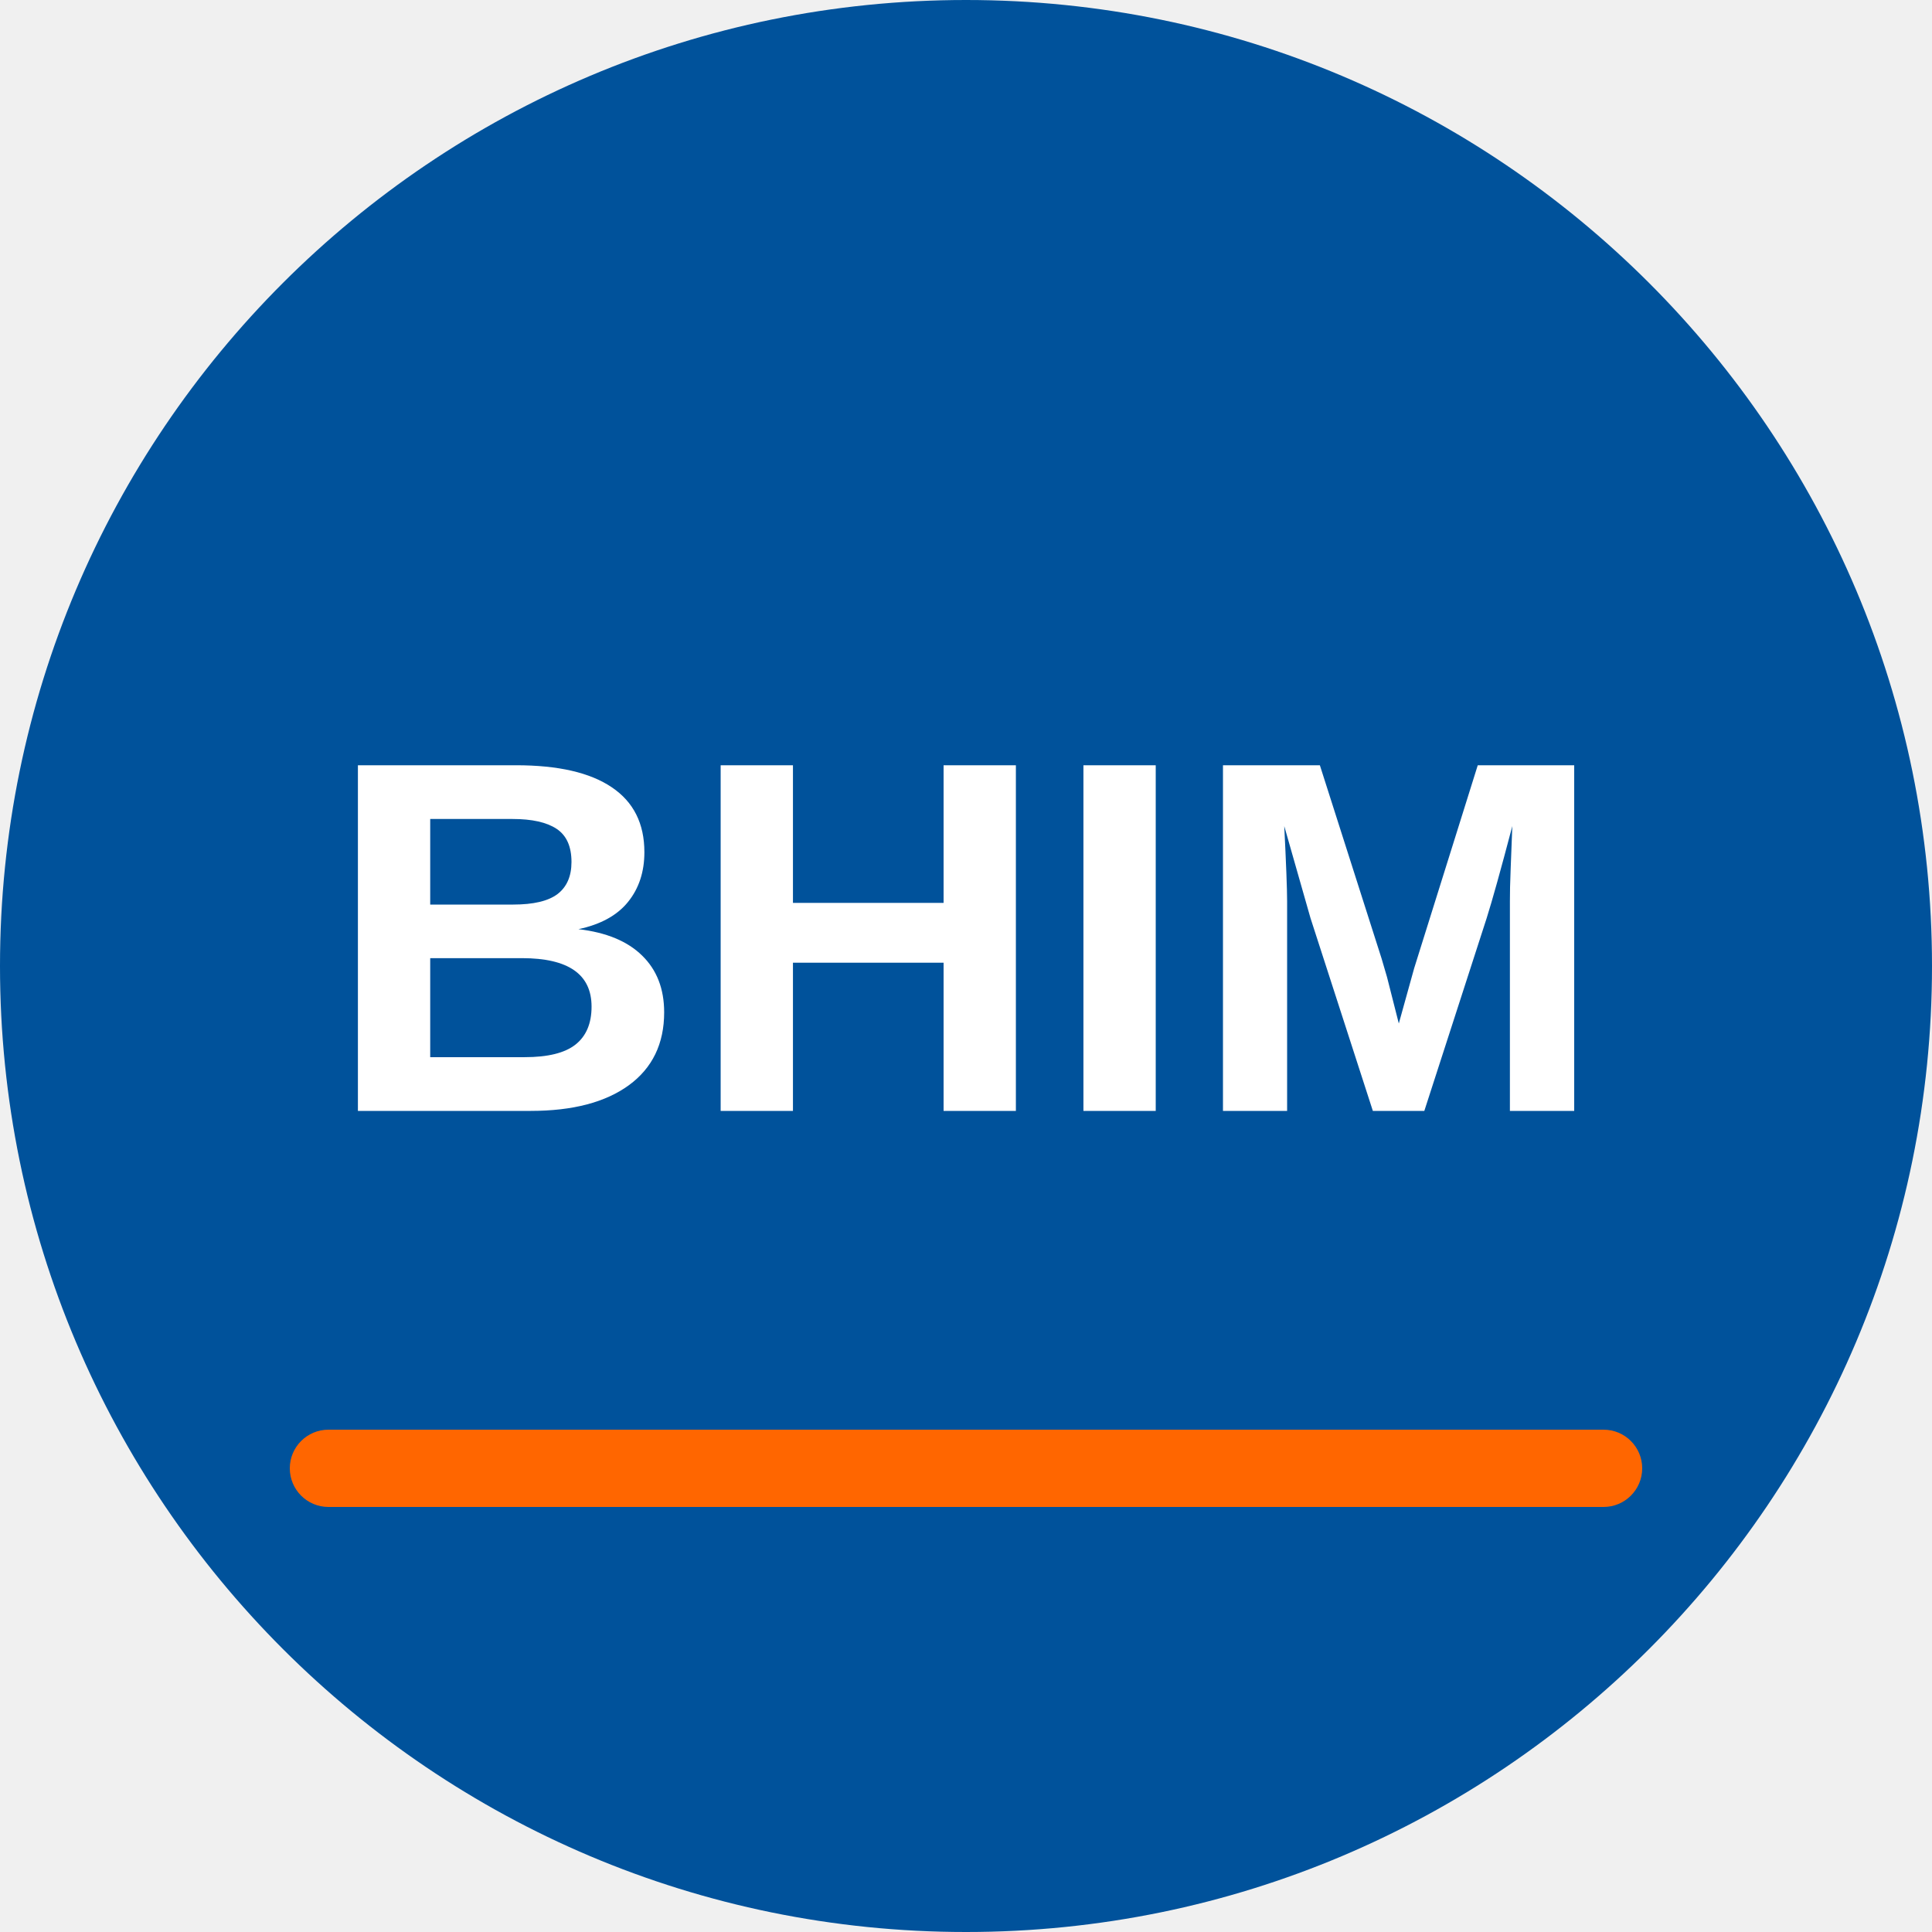
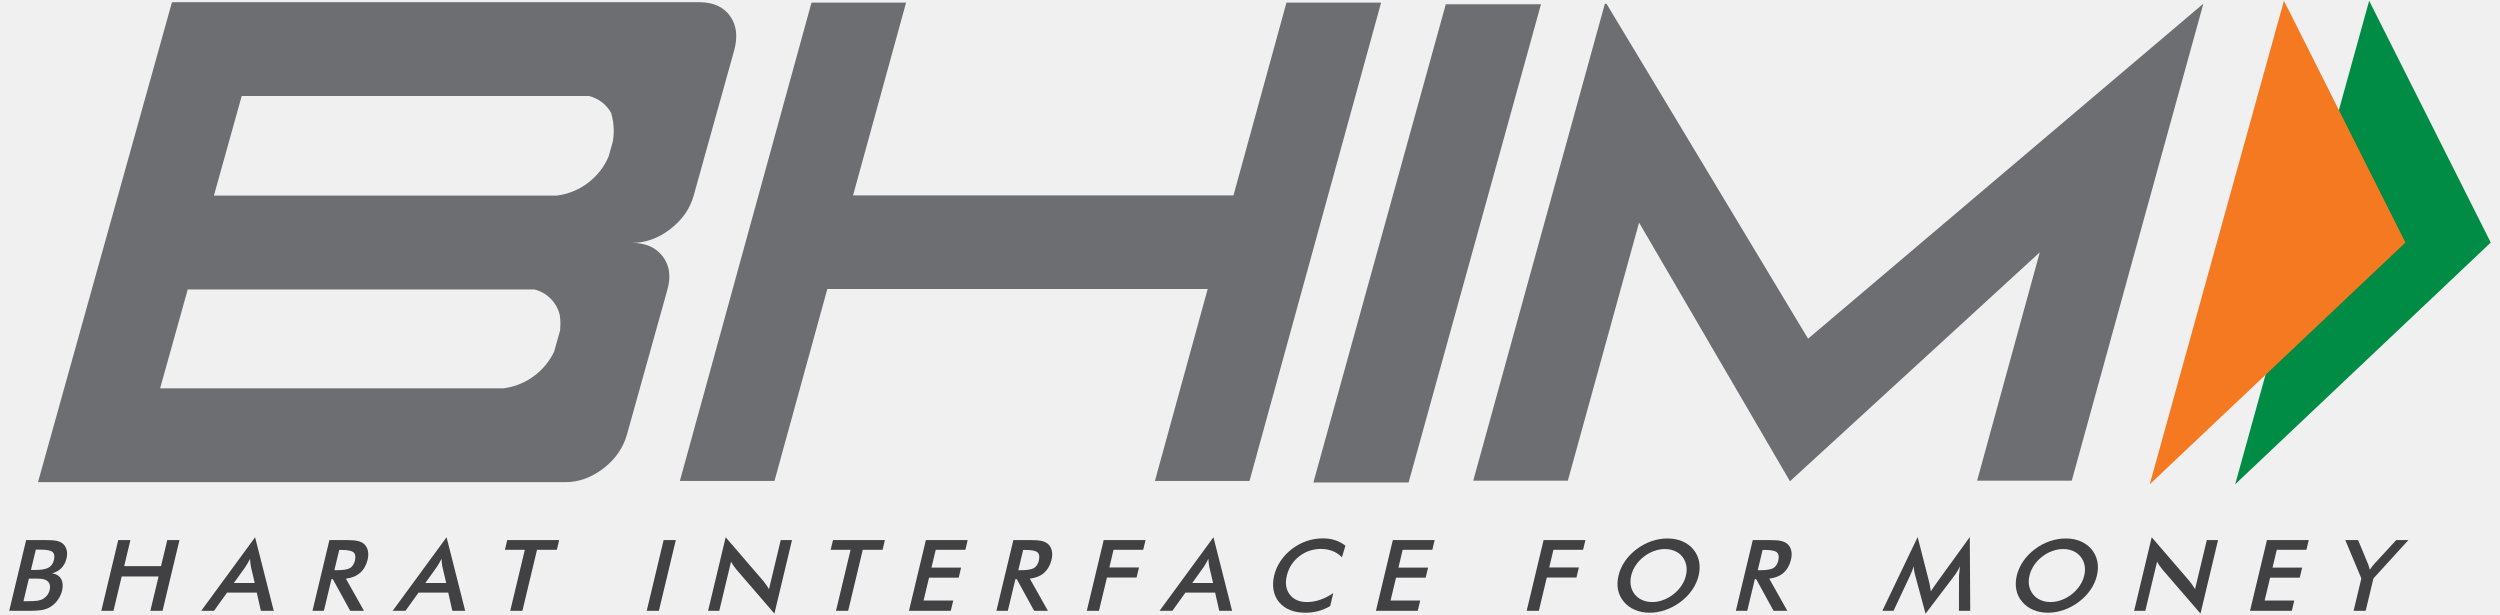
- <svg xmlns="http://www.w3.org/2000/svg" viewBox="0 0 200 200">
-   <circle cx="100" cy="100" r="100" fill="#00529B" />
-   <text x="100" y="115" font-family="Arial,sans-serif" font-weight="900" font-size="52" fill="white" text-anchor="middle">BHIM</text>
-   <rect x="30" y="148" width="140" height="8" rx="4" fill="#FF6600" />
+ <svg xmlns="http://www.w3.org/2000/svg" height="156.721" viewBox="0 0 32.17 7.957" width="638.077">
+   <path d="m0 0 4.466-8.881-9.388-8.88z" fill="#008c44" transform="matrix(.3527778 0 0 -.3527778 30.58774 .009974)" />
+   <path d="m0 0 4.462-8.881-9.392-8.88z" fill="#f47920" transform="matrix(.3527778 0 0 -.3527778 29.48358 .009974)" />
+   <path d="m0 0c-.343-.722-1.036-1.245-1.863-1.35h-.612-12l1.015 3.632h9.259 2.856.618c.464-.115.828-.482.934-.947.014-.105.023-.21.023-.319 0-.055-.003-.11-.008-.164-.001-.023-.001-.045-.003-.068zm-11.478 9.387h9.25 2.897.61c.35-.086.643-.314.813-.619.062-.214.097-.439.097-.671 0-.126-.012-.247-.031-.368l-.033-.116-.123-.444c-.328-.773-1.052-1.336-1.918-1.441h-.588-11.995zm13.288-13.678c.438.337.727.754.866 1.251l1.485 5.322c.136.484.076.89-.177 1.218s-.627.492-1.121.492c.494 0 .961.168 1.401.505.437.337.725.747.86 1.231l1.483 5.315c.145.517.096.943-.145 1.282-.241.338-.618.508-1.131.508h-19.37l-4.922-17.63h19.371c.494 0 .961.169 1.4.506" fill="#6d6e71" transform="matrix(.3527778 0 0 -.3527778 7.06808 4.555754)" />
+   <path d="m0 0-1.947-7.081h-13.974l1.948 7.081h-3.474l-4.835-17.57h3.475l1.941 7.05h13.972l-1.939-7.05h3.475l4.834 17.57z" fill="#6d6e71" transform="matrix(.3527778 0 0 -.3527778 16.55759 .034104)" />
+   <path d="m0 0h-3.498l4.864 17.566h3.497z" fill="#6d6e71" transform="matrix(.3527778 0 0 -.3527778 18.14029 6.252135)" />
+   <path d="m0 0-14.513-12.3-5.062 8.413-2.34 3.887h-.063l-1.102-3.992-3.732-13.523h3.475l2.616 9.479 5.543-9.502 9.176 8.41-2.301-8.387h3.476l3.391 12.293 1.442 5.222z" fill="#6d6e71" transform="matrix(.3527778 0 0 -.3527778 28.43664 .049594)" />
+   <g fill="#414042">
+     <path d="m0 0h.171c.213 0 .371.028.473.083.101.055.168.147.199.277.034.143.016.243-.051.3-.068.058-.216.086-.442.086h-.171zm-.274-1.148h.154c.156 0 .274.005.355.017.08.012.147.032.2.063.063.034.117.081.161.138.044.058.074.121.091.192.019.083.018.155-.003.217-.022.061-.062.109-.122.143-.038.021-.083.035-.135.045-.053.009-.123.014-.214.014h-.135-.154zm-.524-.354.622 2.6h.695c.197 0 .341-.01.431-.031.09-.019.162-.053.218-.099.071-.059.119-.137.143-.233.024-.095.022-.202-.005-.317-.035-.139-.095-.255-.185-.348-.091-.092-.204-.157-.342-.194.155-.023.265-.093.329-.207.065-.114.077-.258.035-.432-.025-.105-.069-.206-.13-.299-.062-.096-.136-.176-.224-.243-.092-.072-.197-.123-.316-.153-.119-.029-.31-.044-.573-.044z" transform="matrix(.3527778 0 0 -.3527778 .287798 7.385575)" />
+     <path d="m0 0 .622 2.6h.447l-.229-.959h1.353l.23.959h.448l-.622-2.6h-.448l.303 1.263h-1.355l-.302-1.263z" transform="matrix(.3527778 0 0 -.3527778 1.199688 7.915445)" />
+     <path d="m0 0h.768l-.14.593c-.008.038-.014.081-.02.131-.005.048-.01.103-.013.164-.03-.057-.057-.111-.086-.159-.029-.049-.057-.095-.084-.136zm.993-1.021-.151.669h-1.091l-.48-.669h-.47l1.98 2.702.685-2.702z" transform="matrix(.3527778 0 0 -.3527778 2.917079 7.555085)" />
+     <path d="m0 0h.081c.237 0 .4.025.491.077.09.053.151.146.183.277.034.144.016.245-.053.303-.069.059-.217.088-.442.088h-.081zm-.106-.329-.279-1.163h-.419l.622 2.599h.624c.183 0 .323-.011.418-.033.096-.022.173-.06.232-.112.07-.063.117-.145.139-.243.023-.1.02-.208-.008-.327-.05-.208-.143-.371-.278-.49-.134-.117-.308-.188-.522-.212l.665-1.182h-.506l-.638 1.163z" transform="matrix(.3527778 0 0 -.3527778 4.219679 7.389025)" />
+     <path d="m0 0h.768l-.14.593c-.008.038-.015.081-.02.131-.005.048-.01.103-.013.164-.03-.057-.058-.111-.086-.159-.03-.049-.058-.095-.084-.136zm.993-1.021-.151.669h-1.091l-.48-.669h-.47l1.98 2.702.684-2.702z" transform="matrix(.3527778 0 0 -.3527778 5.398239 7.555085)" />
+     <path d="m0 0-.537-2.241h-.447l.536 2.241h-.732l.086.358h1.907l-.085-.358z" transform="matrix(.3527778 0 0 -.3527778 6.845859 7.124785)" />
+     <path d="m0 0 .622 2.6h.447l-.622-2.6z" transform="matrix(.3527778 0 0 -.3527778 8.267309 7.915445)" />
+     <path d="m0 0 .646 2.702 1.369-1.589c.037-.045.074-.092.11-.143.037-.051.074-.109.113-.172l.431 1.802h.414l-.646-2.701-1.397 1.618c-.038.044-.072.089-.105.138-.034.049-.064.1-.091.153l-.433-1.808z" transform="matrix(.3527778 0 0 -.3527778 9.062437 7.915445)" />
+     <path d="m0 0-.536-2.241h-.447l.536 2.241h-.732l.086.358h1.906l-.084-.358z" transform="matrix(.3527778 0 0 -.3527778 11.06682 7.124785)" />
+     <path d="m0 0 .622 2.6h1.536l-.086-.359h-1.089l-.156-.652h1.089l-.089-.371h-1.089l-.201-.84h1.089l-.09-.378z" transform="matrix(.3527778 0 0 -.3527778 11.66555 7.915445)" />
+     <path d="m0 0h.081c.237 0 .4.025.491.077.09.053.151.146.183.277.034.144.016.245-.053.303-.069.059-.217.088-.442.088h-.081zm-.106-.329-.279-1.163h-.419l.622 2.599h.624c.183 0 .323-.011.418-.033.096-.022.173-.06.232-.112.07-.063.117-.145.139-.243.023-.1.02-.208-.008-.327-.05-.208-.143-.371-.278-.49-.134-.117-.308-.188-.522-.212l.665-1.182h-.506l-.638 1.163z" transform="matrix(.3527778 0 0 -.3527778 13.08252 7.389025)" />
+     <path d="m0 0 .622 2.6h1.536l-.086-.359h-1.089l-.154-.648h1.089l-.089-.371h-1.089l-.293-1.222z" transform="matrix(.3527778 0 0 -.3527778 13.97 7.915445)" />
+     <path d="m0 0h.767l-.14.593c-.008.038-.014.081-.02.131-.005.048-.01.103-.013.164-.029-.057-.057-.111-.086-.159-.029-.049-.057-.095-.084-.136zm.993-1.021-.152.669h-1.091l-.479-.669h-.471l1.98 2.702.685-2.702z" transform="matrix(.3527778 0 0 -.3527778 15.33631 7.555085)" />
+     <path d="m0 0c-.103.102-.218.178-.347.229-.129.05-.27.077-.425.077-.301 0-.569-.092-.801-.275-.232-.181-.383-.418-.452-.708-.068-.28-.031-.511.109-.694s.35-.274.63-.274c.162 0 .324.028.484.083.16.054.322.136.484.247l-.115-.479c-.14-.081-.286-.143-.437-.183s-.31-.06-.475-.06c-.211 0-.397.033-.56.098s-.297.161-.403.288c-.104.124-.171.27-.204.439-.031.168-.024.349.021.539.046.191.125.369.237.537.112.167.252.315.419.442s.347.223.539.29c.192.065.392.098.598.098.161 0 .31-.022.446-.067.136-.044.262-.111.379-.201z" transform="matrix(.3527778 0 0 -.3527778 17.27659 7.221245)" />
+     <path d="m0 0 .622 2.6h1.536l-.086-.359h-1.089l-.155-.652h1.089l-.089-.371h-1.089l-.201-.84h1.089l-.091-.378z" transform="matrix(.3527778 0 0 -.3527778 17.71654 7.915445)" />
+     <path d="m0 0 .622 2.6h1.536l-.086-.359h-1.089l-.155-.648h1.089l-.089-.371h-1.089l-.292-1.222z" transform="matrix(.3527778 0 0 -.3527778 19.67025 7.915445)" />
+     <path d="m0 0c.032.131.036.256.014.374-.023.118-.07.224-.143.316-.071.091-.162.162-.272.21-.111.049-.234.075-.37.075-.134 0-.269-.025-.403-.074-.134-.048-.26-.118-.377-.211-.117-.09-.215-.196-.294-.314-.078-.118-.133-.244-.165-.376-.031-.132-.036-.256-.013-.373.022-.117.069-.222.142-.314s.165-.164.275-.211c.11-.049.233-.074.37-.074.134 0 .267.025.4.074.133.047.258.119.377.211.117.092.216.197.294.315.079.117.135.241.165.372m.467 0c-.044-.185-.122-.359-.236-.524-.112-.164-.254-.311-.425-.44-.173-.13-.357-.228-.551-.297-.194-.068-.39-.103-.585-.103-.198 0-.379.035-.542.104-.163.07-.299.168-.406.296-.11.129-.181.275-.215.438-.033.164-.028.339.017.526.044.186.122.36.235.525.112.165.254.312.426.443.17.129.353.226.547.294.195.068.391.101.59.101s.378-.033.54-.101c.161-.068.296-.165.406-.294.109-.132.18-.281.214-.446s.029-.338-.015-.522" transform="matrix(.3527778 0 0 -.3527778 21.73386 7.458635)" />
+     <path d="m0 0h.081c.236 0 .4.025.49.077.09.053.152.146.183.277.034.144.017.245-.053.303-.069.059-.217.088-.442.088h-.081zm-.107-.329-.279-1.163h-.419l.622 2.599h.624c.183 0 .323-.011.418-.033.096-.022.173-.06.233-.112.069-.063.116-.145.138-.243.023-.1.02-.208-.008-.327-.05-.208-.143-.371-.277-.49-.134-.117-.309-.188-.523-.212l.665-1.182h-.506l-.638 1.163z" transform="matrix(.3527778 0 0 -.3527778 22.6647 7.389025)" />
+     <path d="m0 0c0 .02.005.075.016.167.007.075.014.138.018.188-.025-.059-.055-.119-.09-.177-.035-.06-.075-.12-.122-.182l-1.051-1.385-.382 1.413c-.017.059-.029.115-.037.169-.009.055-.016.109-.02.162-.014-.054-.032-.112-.055-.171-.022-.06-.049-.122-.081-.188l-.601-1.28h-.412l1.298 2.71.42-1.641c.006-.026.015-.069.027-.13.01-.06.024-.134.039-.223.045.074.108.169.192.284.023.03.039.054.051.071l1.186 1.639.017-2.71h-.415z" transform="matrix(.3527778 0 0 -.3527778 25.27265 7.462405)" />
+     <path d="m0 0c.031.131.036.256.014.374-.023.118-.071.224-.144.316-.071.091-.162.162-.272.21-.111.049-.234.075-.369.075s-.27-.025-.404-.074c-.134-.048-.26-.118-.377-.211-.117-.09-.215-.196-.293-.314-.079-.118-.134-.244-.166-.376-.031-.132-.036-.256-.013-.373.022-.117.069-.222.143-.314.072-.092.164-.164.275-.211.109-.049.233-.074.37-.074.133 0 .266.025.399.074.133.047.258.119.377.211.117.092.216.197.295.315.079.117.134.241.165.372m.466 0c-.044-.185-.122-.359-.236-.524-.112-.164-.253-.311-.425-.44-.172-.13-.356-.228-.551-.297-.194-.068-.389-.103-.585-.103-.198 0-.379.035-.542.104-.163.07-.299.168-.405.296-.111.129-.182.275-.215.438-.034.164-.028.339.016.526.044.186.123.36.235.525s.254.312.426.443c.17.129.354.226.548.294s.391.101.59.101.378-.033.539-.101c.161-.068.297-.165.407-.294.108-.132.179-.281.213-.446.035-.165.029-.338-.015-.522" transform="matrix(.3527778 0 0 -.3527778 26.89528 7.458635)" />
+     <path d="m0 0 .646 2.702 1.37-1.589c.036-.045.073-.092.11-.143.036-.051.074-.109.112-.172l.432 1.802h.413l-.645-2.701-1.398 1.618c-.038.044-.072.089-.105.138-.034.049-.063.1-.091.153l-.433-1.808z" transform="matrix(.3527778 0 0 -.3527778 27.54193 7.915445)" />
+     <path d="m0 0 .622 2.6h1.536l-.086-.359h-1.089l-.156-.652h1.089l-.089-.371h-1.089l-.201-.84h1.089l-.09-.378z" transform="matrix(.3527778 0 0 -.3527778 29.04367 7.915445)" />
+     <path d="m0 0 .285 1.19-.59 1.41h.47l.366-.882c.008-.024.019-.053.031-.089.011-.037.023-.077.035-.119.026.041.054.08.083.117.028.036.056.069.085.102l.801.871h.448l-1.285-1.41-.286-1.19z" transform="matrix(.3527778 0 0 -.3527778 30.38588 7.915445)" />
+   </g>
</svg>
